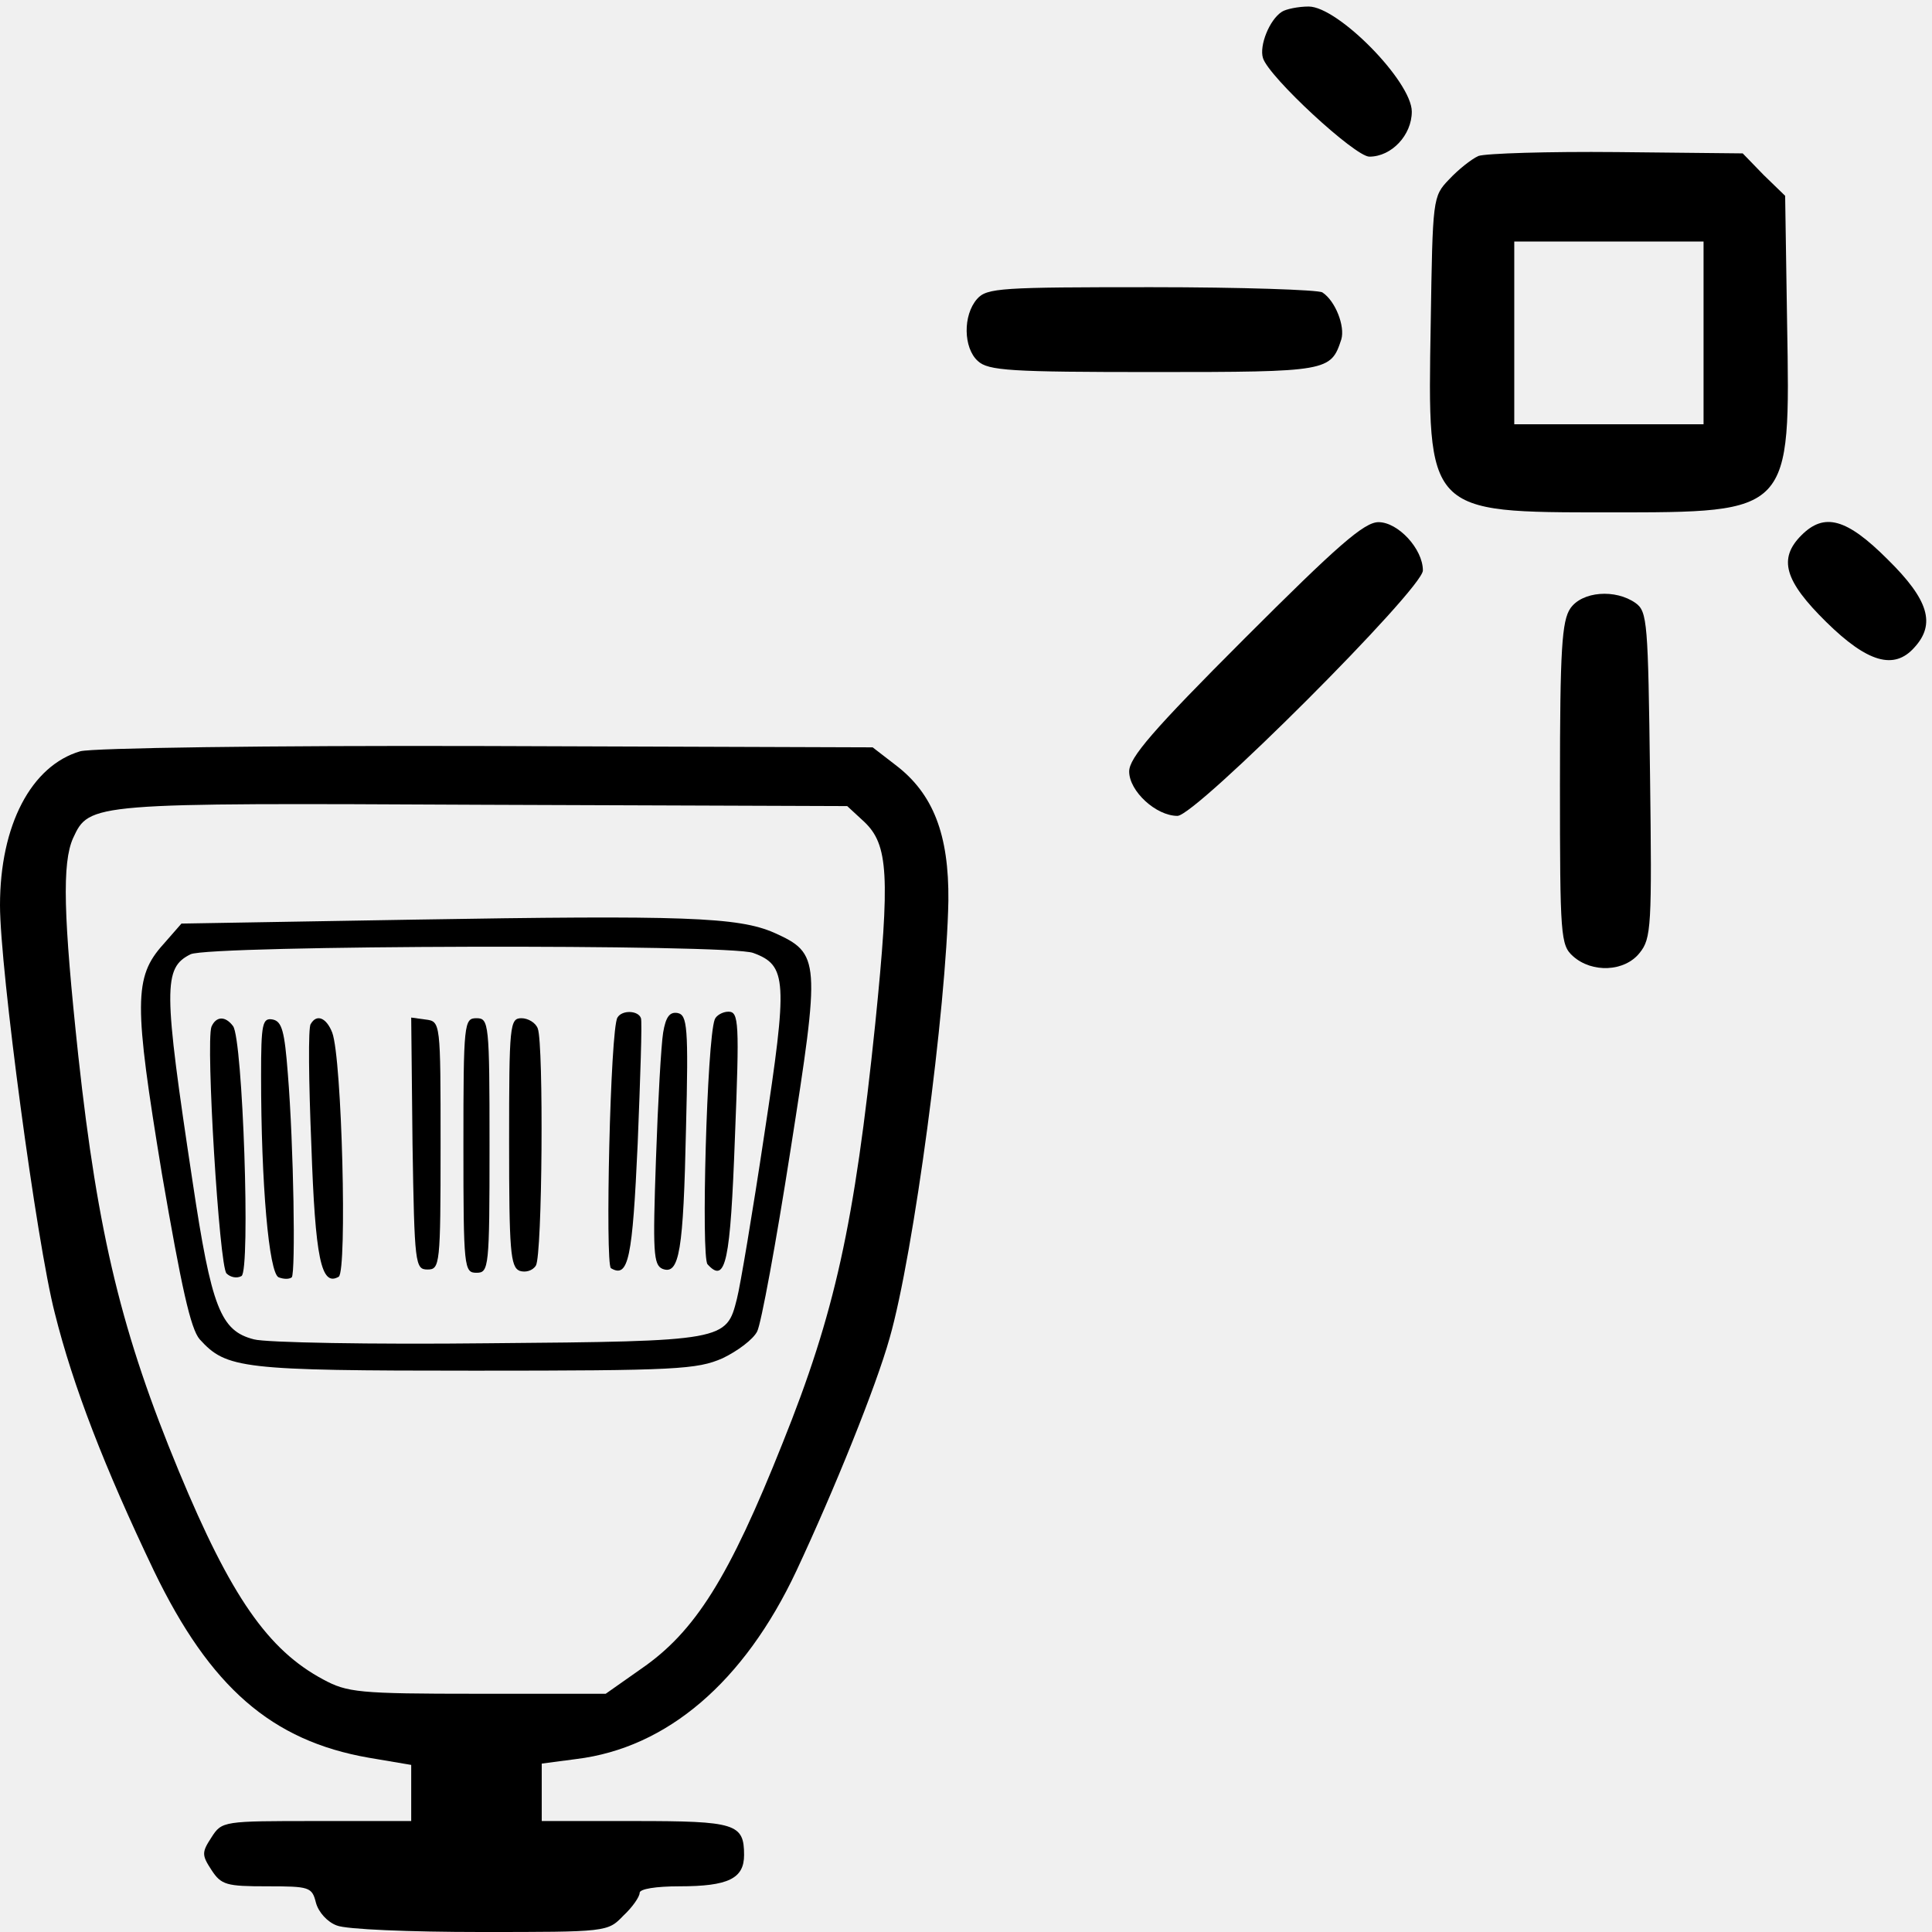
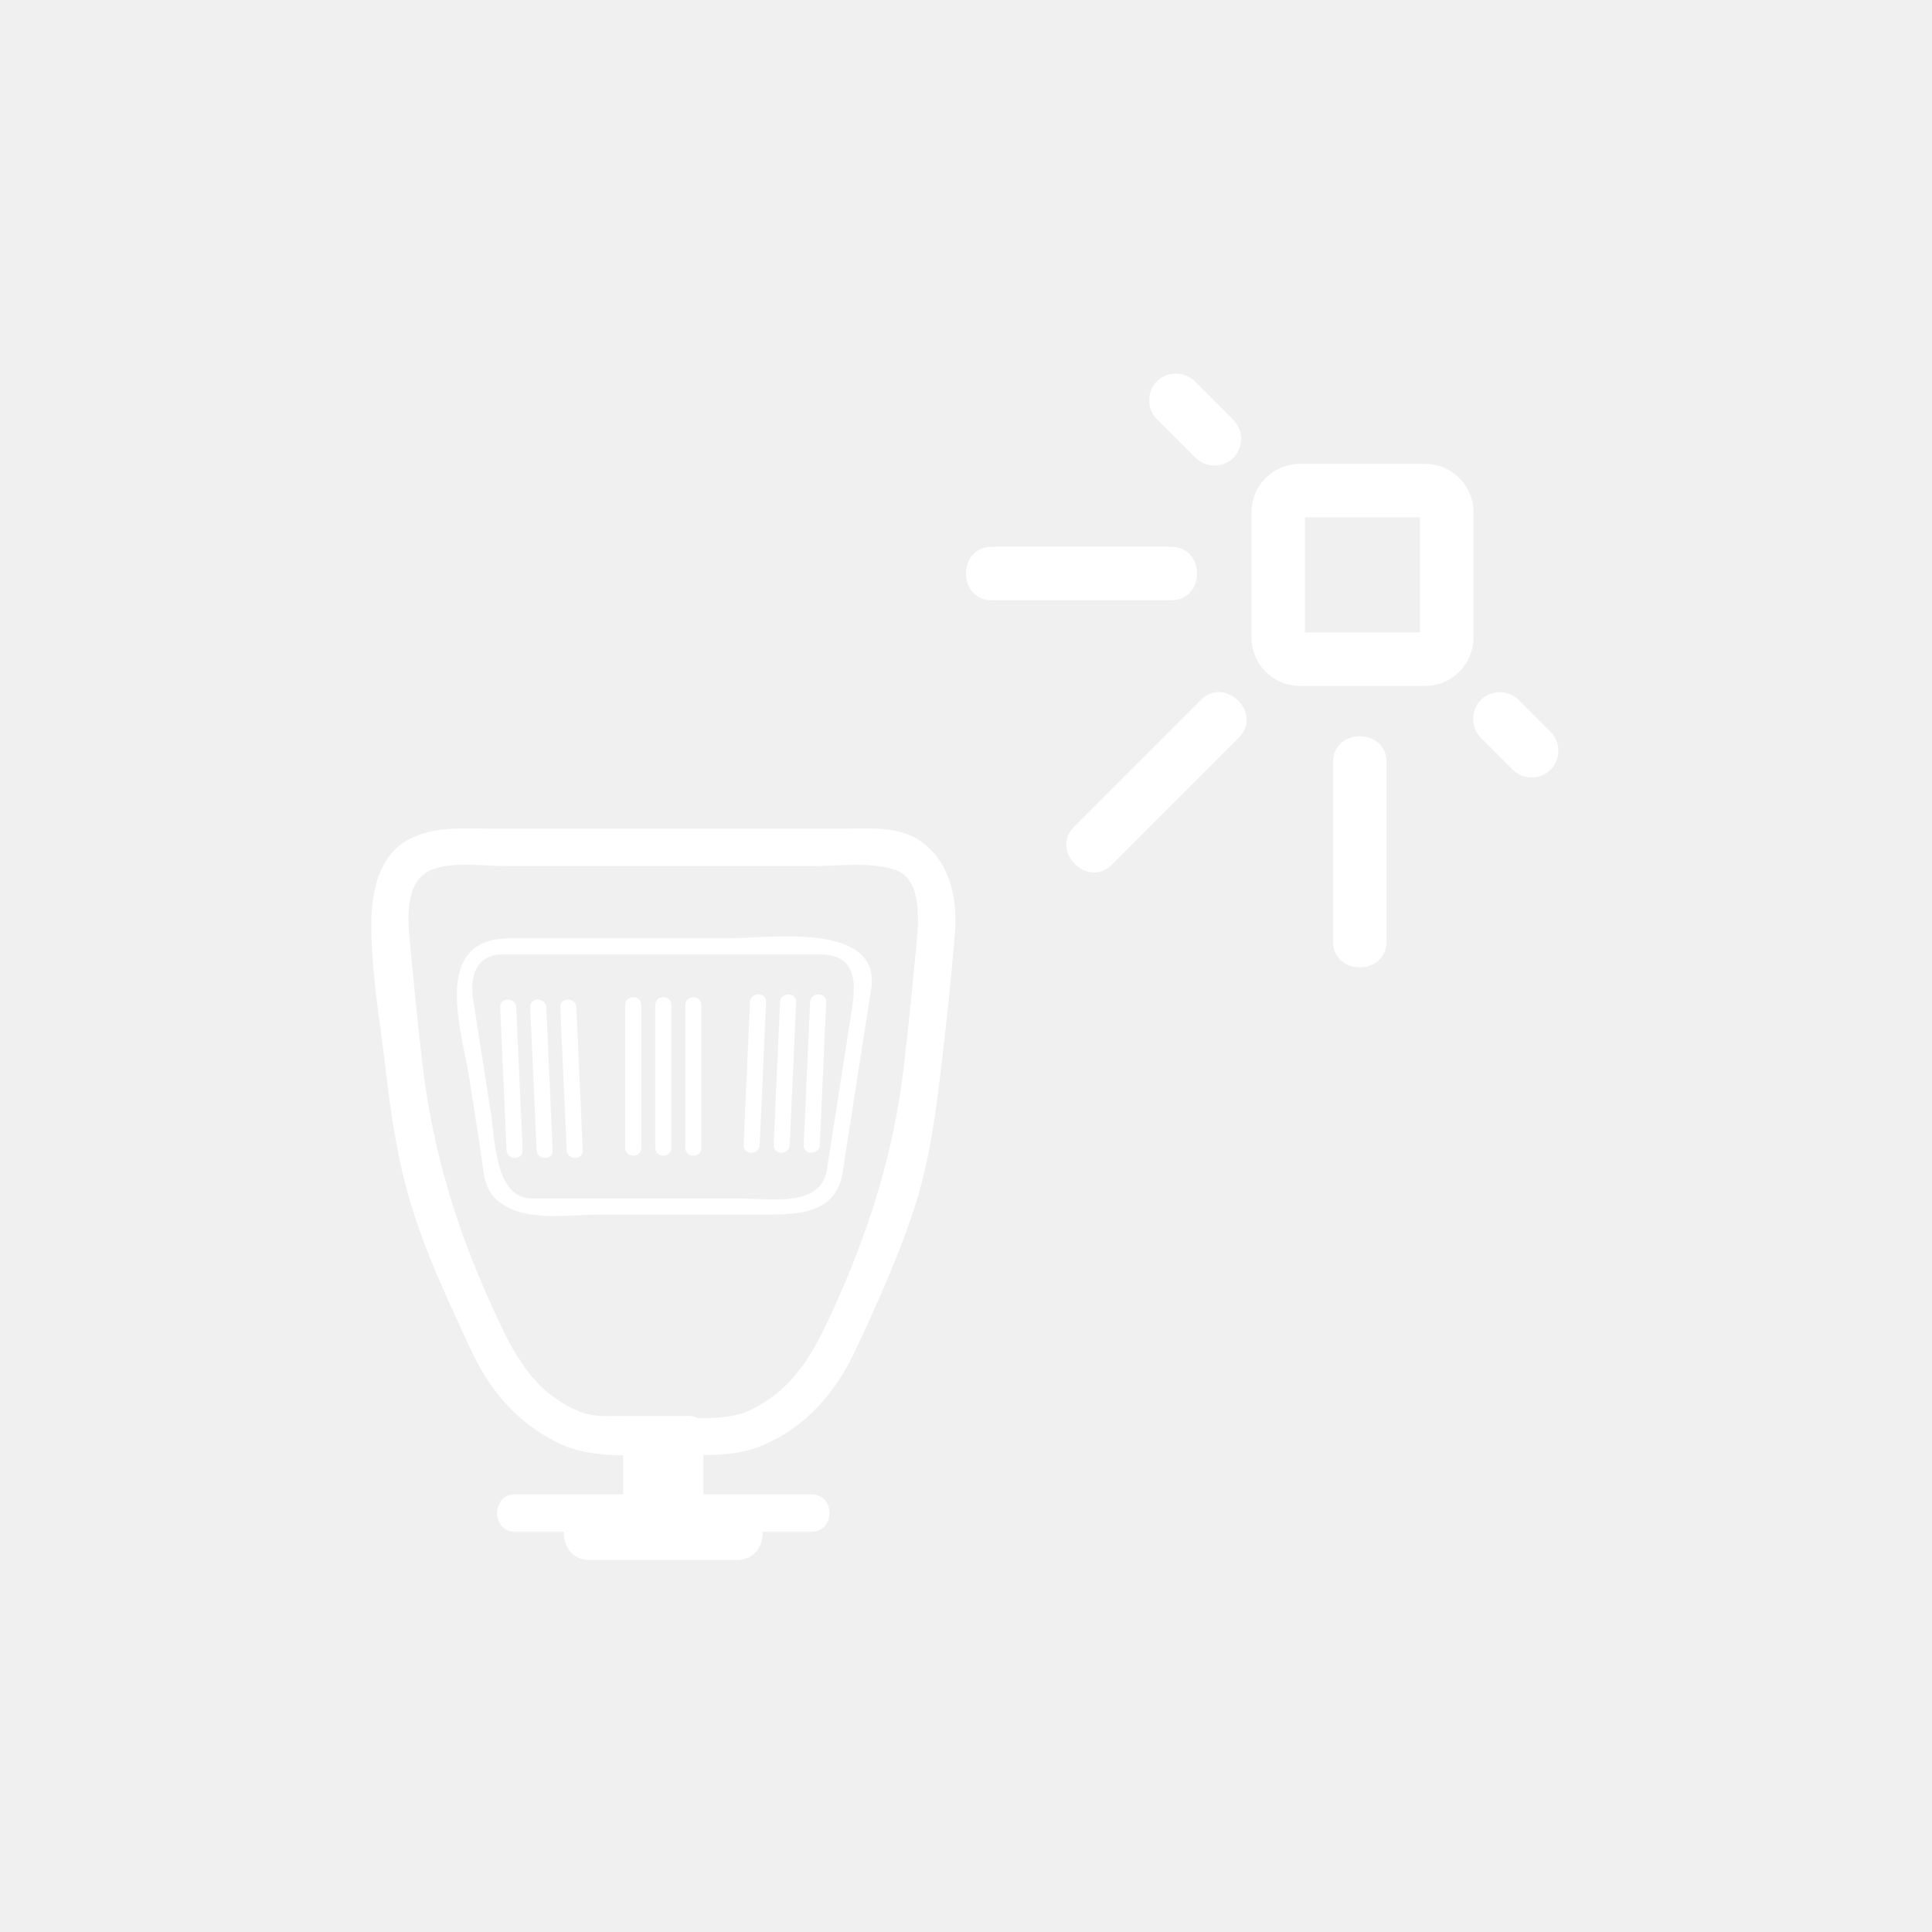
- <svg xmlns="http://www.w3.org/2000/svg" version="1.0" width="468pt" height="468pt" viewBox="0 0 468 468" preserveAspectRatio="xMidYMid meet">
-   <g transform="translate(0,468) scale(0.158108,-0.158108)" fill="#000000" stroke="none">
-     <path d="M1964 2942 c-19 -12 -35 -52 -29 -71 9 -29 141 -151 163 -151 34 0 65 33 65 69 0 46 -113 161 -158 161 -16 0 -35 -4 -41 -8z" />
-     <path d="M2265 2721 c-11 -5 -31 -21 -45 -36 -25 -26 -25 -29 -28 -220 -5 -292 -7 -290 273 -290 280 0 278 -2 273 290 l-3 195 -33 32 -32 33 -193 2 c-105 1 -201 -2 -212 -6z m345 -271 l0 -140 -145 0 -145 0 0 140 0 140 145 0 145 0 0 -140z" />
-     <path d="M1497 2502 c-22 -25 -21 -75 1 -95 16 -15 50 -17 270 -17 267 0 271 1 287 50 6 20 -9 59 -29 72 -6 4 -124 8 -262 8 -230 0 -252 -1 -267 -18z" />
-     <path d="M1907 1982 c-141 -141 -177 -183 -177 -204 0 -30 41 -68 74 -68 28 0 376 348 376 376 0 33 -38 74 -68 74 -22 0 -63 -36 -205 -178z" />
-     <path d="M2760 2140 c-36 -36 -26 -70 38 -133 63 -62 104 -74 135 -39 33 36 22 73 -41 135 -63 63 -97 72 -132 37z" />
-     <path d="M2406 2028 c-13 -19 -16 -62 -16 -269 0 -234 1 -247 20 -264 29 -26 79 -24 102 5 18 22 19 41 16 273 -3 233 -4 250 -22 263 -31 22 -82 18 -100 -8z" />
-     <path d="M123 1809 c-75 -22 -123 -113 -123 -236 0 -97 56 -517 84 -625 28 -112 76 -236 152 -395 86 -178 180 -260 329 -286 l65 -11 0 -43 0 -43 -145 0 c-143 0 -145 0 -161 -25 -15 -23 -15 -27 0 -50 15 -23 23 -25 85 -25 65 0 69 -1 75 -25 4 -15 18 -30 32 -35 14 -6 113 -10 220 -10 194 0 195 0 219 25 14 13 25 29 25 35 0 6 25 10 61 10 75 0 99 12 99 48 0 48 -13 52 -167 52 l-143 0 0 44 0 44 53 7 c139 17 257 118 337 288 58 124 122 282 143 357 37 129 87 506 90 670 1 101 -23 164 -81 208 l-35 27 -591 2 c-342 1 -604 -3 -623 -8z m1201 -108 c37 -35 40 -82 17 -309 -32 -309 -62 -444 -142 -643 -82 -206 -134 -289 -217 -346 l-54 -38 -197 0 c-182 0 -199 2 -236 22 -84 45 -141 126 -221 319 -87 210 -124 361 -154 636 -23 215 -25 296 -8 334 25 54 26 54 630 51 l556 -2 26 -24z" />
-     <path d="M632 1551 l-354 -6 -28 -32 c-45 -50 -45 -90 -2 -351 30 -174 44 -238 58 -254 41 -45 63 -48 421 -48 310 0 341 2 380 19 23 11 47 29 53 41 6 11 29 136 51 277 46 293 46 302 -25 334 -55 24 -138 27 -554 20z m522 -51 c52 -19 53 -42 17 -278 -18 -120 -37 -233 -42 -252 -16 -64 -18 -65 -381 -68 -179 -2 -341 1 -359 6 -51 13 -65 48 -94 242 -45 297 -45 327 -3 348 30 14 826 16 862 2z" />
-     <path d="M946 1401 c-11 -17 -19 -378 -10 -384 27 -16 33 15 41 191 4 100 7 187 5 192 -4 12 -29 13 -36 1z" />
-     <path d="M1016 1378 c-3 -18 -8 -106 -11 -194 -5 -142 -4 -162 10 -168 26 -10 32 28 36 214 4 158 2 175 -13 178 -12 2 -18 -6 -22 -30z" />
-     <path d="M1095 1398 c-12 -32 -21 -364 -11 -375 28 -31 35 4 42 195 7 176 6 192 -10 192 -9 0 -19 -6 -21 -12z" />
-     <path d="M324 1387 c-9 -24 12 -367 23 -378 6 -6 16 -8 23 -4 14 8 2 364 -13 383 -12 16 -26 15 -33 -1z" />
-     <path d="M400 1312 c0 -166 12 -303 27 -309 8 -3 16 -3 20 0 6 7 3 201 -6 312 -5 65 -9 80 -23 83 -16 3 -18 -6 -18 -86z" />
-     <path d="M476 1391 c-4 -5 -3 -89 1 -185 6 -174 15 -218 42 -202 13 9 5 334 -10 374 -9 23 -24 29 -33 13z" />
-     <path d="M632 1208 c3 -185 4 -193 23 -193 19 0 20 7 20 190 0 190 0 190 -23 193 l-22 3 2 -193z" />
-     <path d="M710 1205 c0 -188 1 -195 20 -195 19 0 20 7 20 195 0 188 -1 195 -20 195 -19 0 -20 -7 -20 -195z" />
-     <path d="M780 1210 c0 -166 2 -191 16 -197 9 -3 20 0 25 8 10 16 12 338 3 363 -3 9 -15 16 -25 16 -18 0 -19 -10 -19 -190z" />
+ <svg xmlns="http://www.w3.org/2000/svg" version="1.1" x="0px" y="0px" width="361px" height="361px" viewBox="0 0 361 361" style="enable-background:new 0 0 361 361;" xml:space="preserve">
+   <g id="weather_x5F_station">
+     <g>
+       <path style="fill:none;stroke:#FFFFFF;stroke-width:10;stroke-miterlimit:10;" d="M270.333,119.103    c0,2.245-1.819,4.064-4.064,4.064h-23.371c-2.245,0-4.064-1.82-4.064-4.064V95.731c0-2.245,1.819-4.064,4.064-4.064h23.371    c2.245,0,4.064,1.82,4.064,4.064V119.103z" />
+       <g>
+         <g>
+           <path style="fill:#FFFFFF;" d="M216.173,78.328c2.406,2.406,4.813,4.813,7.22,7.219c1.926,1.926,5.145,1.926,7.07,0      c1.927-1.926,1.927-5.145,0-7.071c-2.406-2.406-4.813-4.813-7.22-7.219c-1.926-1.926-5.145-1.926-7.07,0      C214.246,73.183,214.246,76.401,216.173,78.328L216.173,78.328z" />
+         </g>
+       </g>
+       <g>
+         <g>
+           <path style="fill:#FFFFFF;" d="M185.333,112.167c11.167,0,22.333,0,33.5,0c6.448,0,6.448-10,0-10c-11.167,0-22.333,0-33.5,0      C178.884,102.167,178.884,112.167,185.333,112.167L185.333,112.167z" />
+         </g>
+       </g>
+       <g>
+         <g>
+           <path style="fill:#FFFFFF;" d="M289.742,136.756c-1.989-1.99-3.979-3.979-5.969-5.969c-1.926-1.926-5.145-1.926-7.07,0      c-1.927,1.926-1.927,5.145,0,7.071c1.989,1.99,3.979,3.979,5.969,5.969c1.926,1.926,5.145,1.926,7.07,0      C291.669,141.9,291.669,138.683,289.742,136.756L289.742,136.756z" />
+         </g>
+       </g>
+       <g>
+         <g>
+           <path style="fill:#FFFFFF;" d="M259.083,175.917c0-11.167,0-22.333,0-33.5c0-6.449-10-6.449-10,0c0,11.167,0,22.333,0,33.5      C249.083,182.365,259.083,182.365,259.083,175.917L259.083,175.917z" />
+         </g>
+       </g>
+       <g>
+         <g>
+           <path style="fill:#FFFFFF;" d="M207.773,161.547c7.896-7.896,15.793-15.792,23.689-23.688c4.564-4.563-2.507-11.635-7.07-7.071      c-7.896,7.896-15.793,15.792-23.689,23.688C196.139,159.039,203.21,166.11,207.773,161.547L207.773,161.547z" />
+         </g>
+       </g>
+     </g>
+     <g>
+       <g>
+         <g>
+           <path style="fill:#FFFFFF;" d="M120.685,271.572c6.905,0,15.18,1.315,21.684-1.444c8.438-3.581,13.885-10.075,17.662-18.216      c4.142-8.926,8.228-17.914,11.172-27.318c2.583-8.252,3.661-16.845,4.689-25.399c1.001-8.33,1.894-16.7,2.539-25.066      c0.501-6.504-1.047-13.494-6.805-17.211c-3.988-2.575-9.338-2.083-13.837-2.083c-11.645,0-23.289,0-34.933,0      c-4.514,0-4.514,7,0,7c0.72,0,1.439,0,2.159,0c4.514,0,4.514-7,0-7c-11.161,0-22.321,0-33.481,0      c-5.193,0-10.569-0.493-15.289,2.083c-5.563,3.036-6.825,9.934-6.861,15.684c-0.055,8.774,1.576,17.893,2.595,26.593      c0.95,8.104,2.06,16.164,4.282,24.03c2.802,9.92,7.268,19.358,11.58,28.688c3.641,7.875,8.739,13.992,16.69,17.804      c7.15,3.427,16.466,1.856,24.149,1.856c4.514,0,4.514-7,0-7c-4.044,0-8.088,0-12.131,0c-2.943,0-5.723,0.271-8.485-0.901      c-8.439-3.581-12.09-10.743-15.712-18.618c-6.89-14.982-11.404-29.496-13.372-45.858c-0.855-7.118-1.537-14.257-2.217-21.394      c-0.443-4.648-1.699-13.139,3.971-15.313c4.11-1.577,9.6-0.654,13.835-0.654c10.149,0,20.298,0,30.448,0c4.514,0,4.514-7,0-7      c-0.72,0-1.439,0-2.159,0c-4.514,0-4.514,7,0,7c9.623,0,19.246,0,28.869,0c4.906,0,10.637-0.862,15.414,0.654      c5.379,1.707,4.469,10.104,4.071,14.264c-0.716,7.486-1.442,14.972-2.318,22.442c-1.918,16.372-6.524,30.868-13.372,45.858      c-3.563,7.801-6.892,13.972-14.712,18.139c-5.55,2.958-14.049,1.381-20.123,1.381      C116.171,264.572,116.171,271.572,120.685,271.572L120.685,271.572z" />
+         </g>
+       </g>
+       <g>
+         <line style="fill:none;stroke:#FFFFFF;stroke-width:15;stroke-miterlimit:10;" x1="123.936" y1="268.072" x2="123.936" y2="279.333" />
+         <g>
+           <g>
+             <path style="fill:#FFFFFF;" d="M96.265,286.217c18.447,0,36.894,0,55.341,0c4.514,0,4.514-7,0-7c-18.447,0-36.894,0-55.341,0       C91.75,279.217,91.75,286.217,96.265,286.217L96.265,286.217z" />
+           </g>
+         </g>
+         <g>
+           <g>
+             <path style="fill:#FFFFFF;" d="M110.2,291.5c9.157,0,18.314,0,27.472,0c6.449,0,6.449-10,0-10c-9.157,0-18.314,0-27.472,0       C103.751,281.5,103.751,291.5,110.2,291.5L110.2,291.5z" />
+           </g>
+         </g>
+       </g>
+       <g>
+         <g>
+           <g>
+             <path style="fill:#FFFFFF;" d="M154.598,217.991c-0.699,7.802-10.784,5.948-16.212,5.948c-7.88,0-15.76,0-23.64,0       c-5.097,0-10.195,0-15.292,0c-6.94,0-6.896-10.602-7.687-15.67c-1.128-7.237-2.256-14.475-3.385-21.713       c-0.599-3.841,0.435-8.23,5.607-8.23c1.292,0,2.585,0,3.878,0c14.641,0,29.281,0,43.921,0c3.785,0,7.569,0,11.353,0       c6.963,0,6.796,5.354,6.056,10.108c-1.515,9.72-3.03,19.438-4.545,29.158c-0.295,1.892,2.595,2.704,2.893,0.797       c1.745-11.189,3.489-22.38,5.233-33.569c1.984-12.73-19.452-9.494-26.216-9.494c-13.752,0-27.505,0-41.258,0       c-14.932,0-9.001,17.244-7.604,26.206c0.707,4.532,1.413,9.064,2.12,13.597c0.456,2.922,0.425,6.501,2.646,8.722       c4.744,4.744,13.455,3.089,19.572,3.089c9.813,0,19.625,0,29.438,0c7.089,0,15.284,0.409,16.123-8.948       C157.771,216.063,154.769,216.08,154.598,217.991z" />
+           </g>
+         </g>
+         <g>
+           <g>
+             <g>
+               <path style="fill:#FFFFFF;" d="M116.819,187.785c0,8.898,0,17.798,0,26.696c0,1.935,3,1.935,3,0c0-8.898,0-17.798,0-26.696        C119.819,185.851,116.819,185.851,116.819,187.785L116.819,187.785z" />
+             </g>
+           </g>
+           <g>
+             <g>
+               <path style="fill:#FFFFFF;" d="M128.052,187.785c0,8.898,0,17.798,0,26.696c0,1.935,3,1.935,3,0c0-8.898,0-17.798,0-26.696        C131.052,185.851,128.052,185.851,128.052,187.785L128.052,187.785z" />
+             </g>
+           </g>
+           <g>
+             <g>
+               <path style="fill:#FFFFFF;" d="M122.436,187.785c0,8.898,0,17.798,0,26.696c0,1.935,3,1.935,3,0c0-8.898,0-17.798,0-26.696        C125.436,185.851,122.436,185.851,122.436,187.785L122.436,187.785z" />
+             </g>
+           </g>
+         </g>
+         <g>
+           <g>
+             <g>
+               <path style="fill:#FFFFFF;" d="M140.14,187.241c-0.398,8.898-0.796,17.798-1.194,26.696c-0.086,1.935,2.914,1.927,3,0        c0.398-8.898,0.796-17.798,1.194-26.696C143.226,185.307,140.226,185.314,140.14,187.241L140.14,187.241z" />
+             </g>
+           </g>
+           <g>
+             <g>
+               <path style="fill:#FFFFFF;" d="M151.374,187.241c-0.398,8.898-0.796,17.798-1.194,26.696c-0.086,1.935,2.914,1.927,3,0        c0.398-8.898,0.796-17.798,1.194-26.696C154.46,185.307,151.46,185.314,151.374,187.241L151.374,187.241z" />
+             </g>
+           </g>
+           <g>
+             <g>
+               <path style="fill:#FFFFFF;" d="M145.757,187.241c-0.398,8.898-0.796,17.798-1.194,26.696c-0.086,1.935,2.914,1.927,3,0        c0.398-8.898,0.796-17.798,1.194-26.696C148.843,185.307,145.843,185.314,145.757,187.241L145.757,187.241z" />
+             </g>
+           </g>
+         </g>
+         <g>
+           <g>
+             <g>
+               <path style="fill:#FFFFFF;" d="M104.692,188.227c0.398,8.898,0.796,17.797,1.195,26.695c0.086,1.927,3.086,1.935,3,0        c-0.398-8.898-0.796-17.797-1.195-26.695C107.606,186.3,104.606,186.292,104.692,188.227L104.692,188.227z" />
+             </g>
+           </g>
+           <g>
+             <g>
+               <path style="fill:#FFFFFF;" d="M93.459,188.227c0.398,8.898,0.796,17.797,1.194,26.695c0.086,1.927,3.086,1.935,3,0        c-0.398-8.898-0.796-17.797-1.194-26.695C96.373,186.3,93.373,186.292,93.459,188.227L93.459,188.227z" />
+             </g>
+           </g>
+           <g>
+             <g>
+               <path style="fill:#FFFFFF;" d="M99.076,188.227c0.398,8.898,0.796,17.797,1.194,26.695c0.086,1.927,3.086,1.935,3,0        c-0.398-8.898-0.796-17.797-1.194-26.695C101.989,186.3,98.989,186.292,99.076,188.227L99.076,188.227z" />
+             </g>
+           </g>
+         </g>
+       </g>
+     </g>
  </g>
+   <g id="Ebene_1">
+ </g>
</svg>
